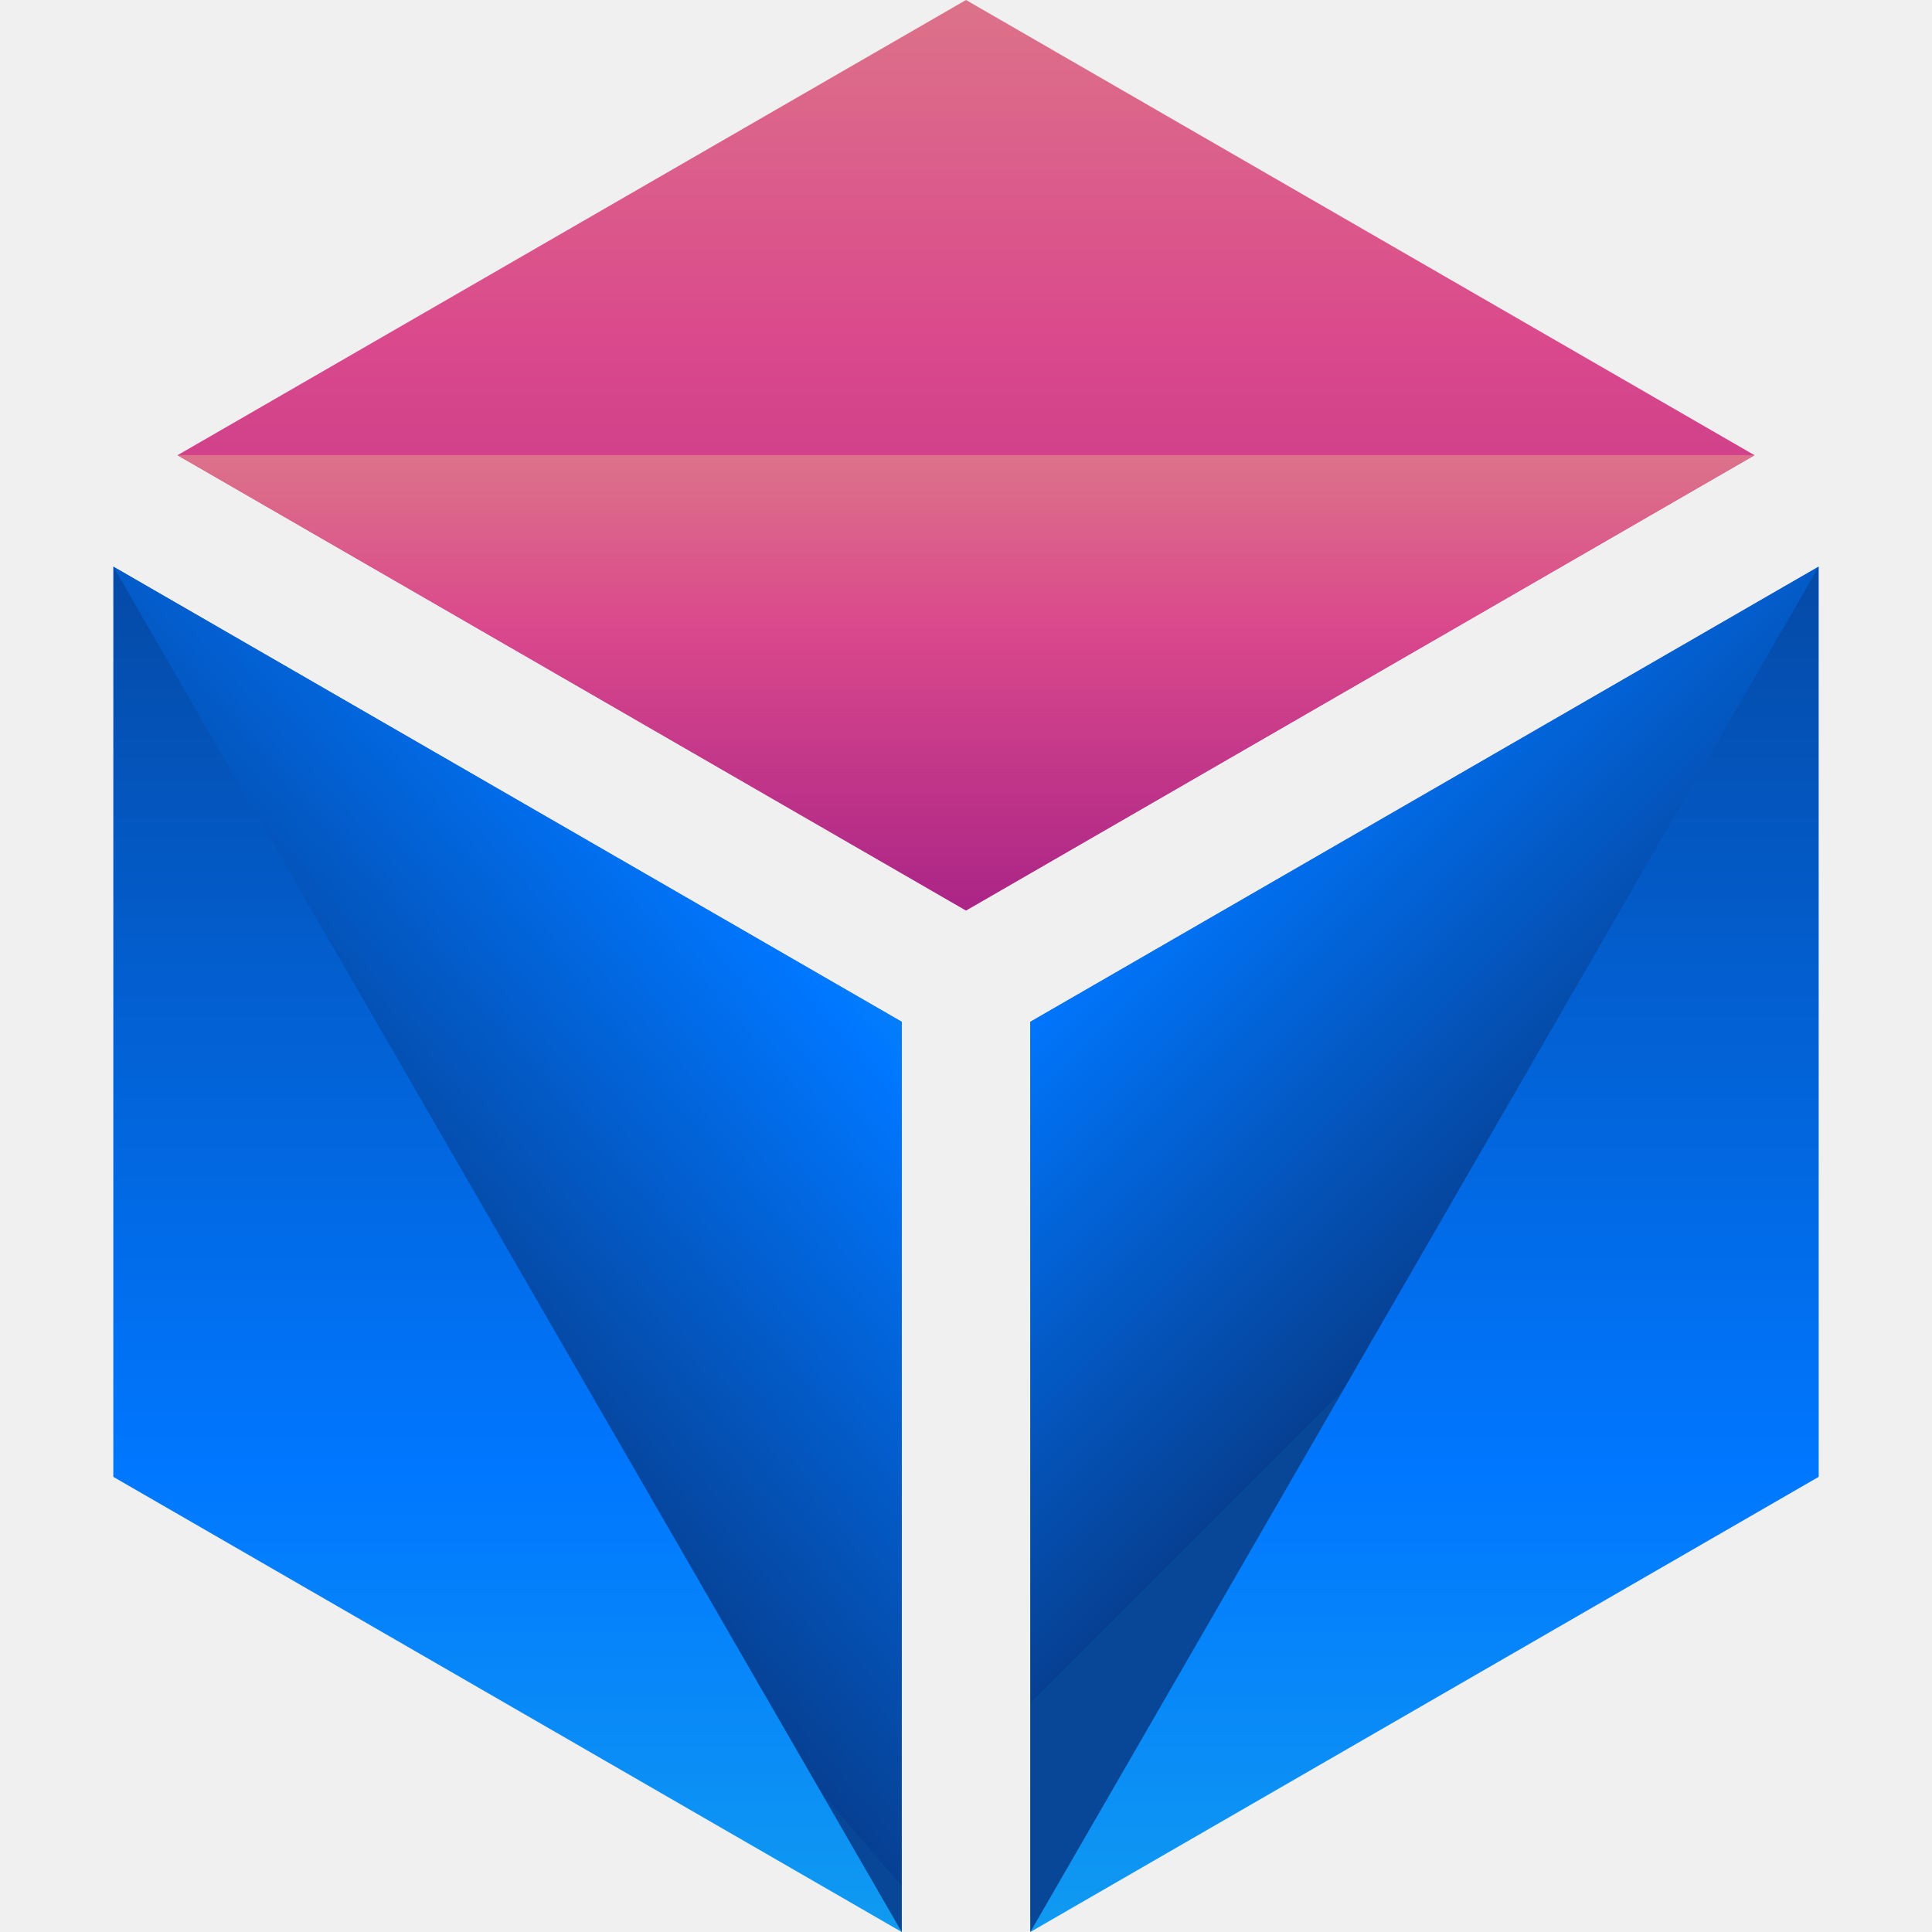
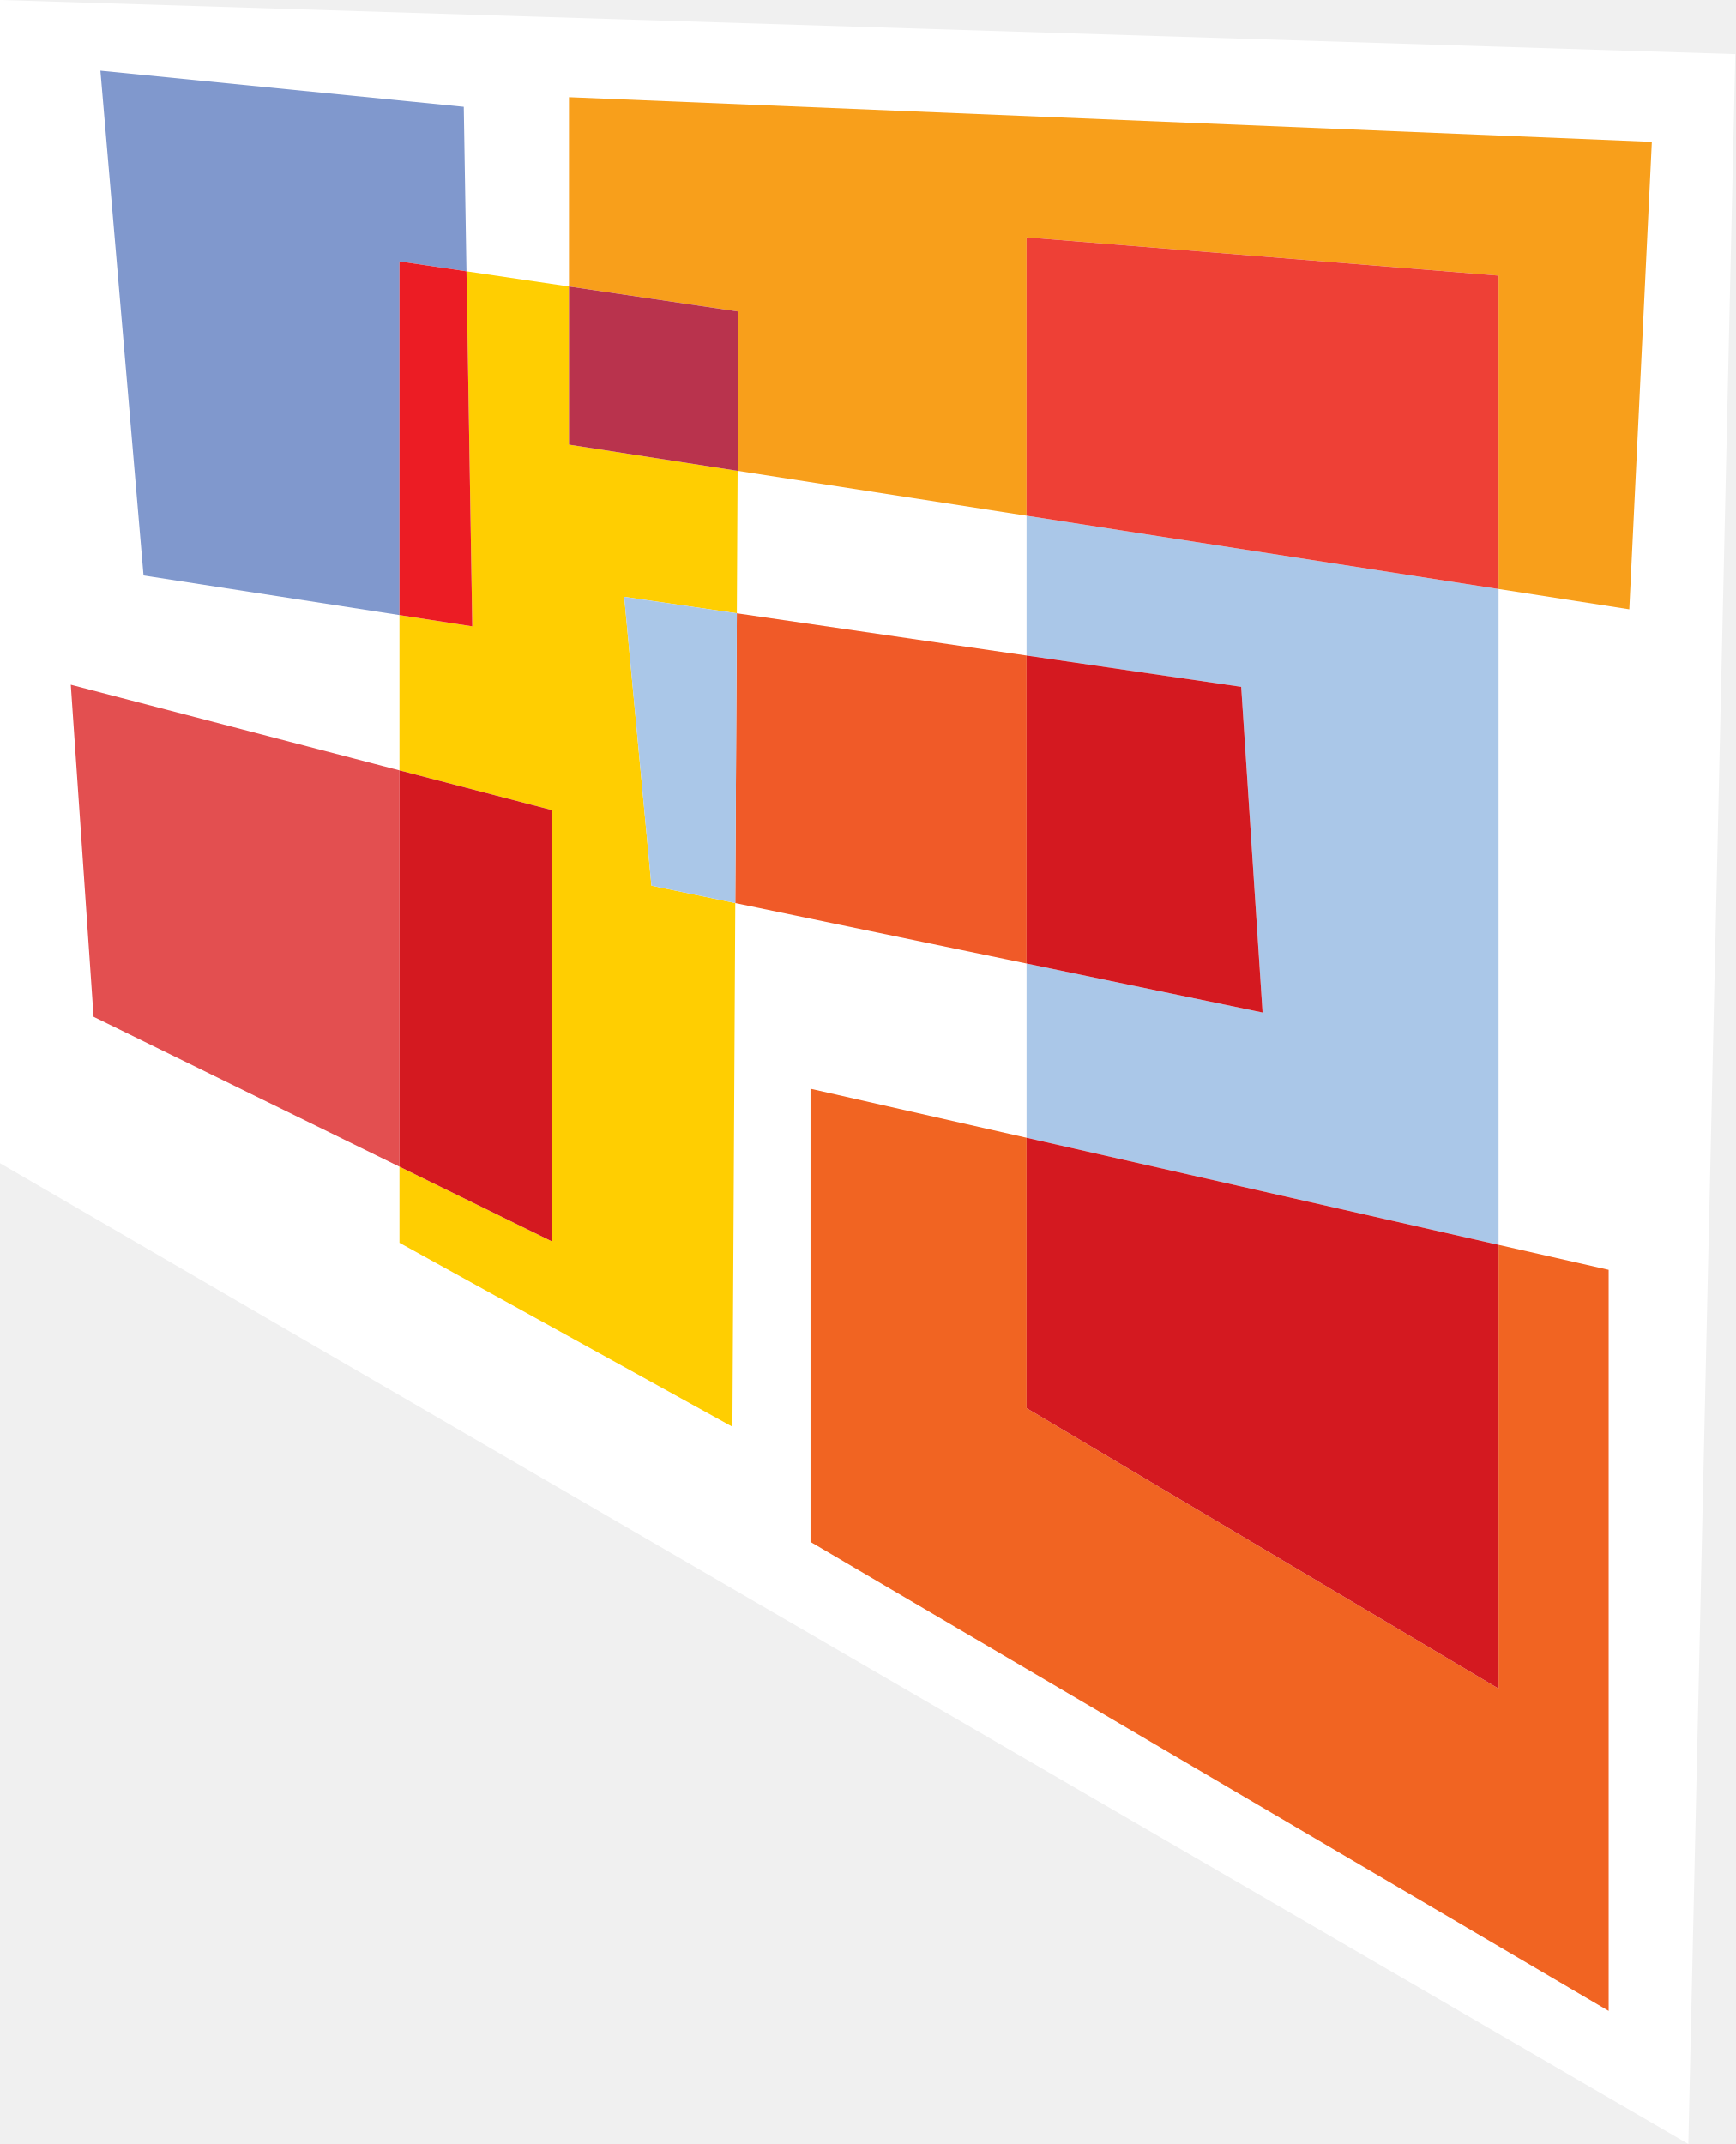
- <svg xmlns="http://www.w3.org/2000/svg" version="1.1" id="Layer_1" x="0px" y="0px" viewBox="0 0 504.123 504.123" style="enable-background:new 0 0 504.123 504.123;" xml:space="preserve">
-   <linearGradient id="SVGID_1_" gradientUnits="userSpaceOnUse" x1="0.971" y1="542.745" x2="0.971" y2="618.853" gradientTransform="matrix(7.8769 0 0 -7.8769 364.0537 4969.669)">
-     <stop offset="0" style="stop-color:#29D3DA" />
-     <stop offset="0.519" style="stop-color:#0077FF" />
-     <stop offset="0.999" style="stop-color:#064093" />
-     <stop offset="1" style="stop-color:#084698" />
-   </linearGradient>
-   <polygon style="fill:url(#SVGID_1_);" points="268.847,266.626 268.847,504.123 474.553,385.363 474.553,147.858 " />
-   <linearGradient id="SVGID_2_" gradientUnits="userSpaceOnUse" x1="-22.157" y1="612.657" x2="1.968" y2="588.532" gradientTransform="matrix(7.8769 0 0 -7.8769 364.0537 4969.669)">
-     <stop offset="0" style="stop-color:#29D3DA" />
-     <stop offset="0.519" style="stop-color:#0077FF" />
-     <stop offset="0.999" style="stop-color:#064093" />
-     <stop offset="1" style="stop-color:#084698" />
-   </linearGradient>
-   <polyline style="fill:url(#SVGID_2_);" points="474.553,147.858 268.847,266.626 268.847,504.123 " />
-   <linearGradient id="SVGID_3_" gradientUnits="userSpaceOnUse" x1="-14.217" y1="649.415" x2="-14.217" y2="592.185" gradientTransform="matrix(7.8769 0 0 -7.8769 364.0537 4969.669)">
-     <stop offset="0.012" style="stop-color:#E0B386" />
-     <stop offset="0.519" style="stop-color:#DA498C" />
-     <stop offset="1" style="stop-color:#961484" />
-   </linearGradient>
-   <polygon style="fill:url(#SVGID_3_);" points="457.783,118.76 252.062,0 46.356,118.76 46.356,118.8 252.062,237.568 457.783,118.8   " />
-   <linearGradient id="SVGID_4_" gradientUnits="userSpaceOnUse" x1="-14.217" y1="625.09" x2="-14.217" y2="596.47" gradientTransform="matrix(7.8769 0 0 -7.8769 364.0537 4969.669)">
-     <stop offset="0.012" style="stop-color:#E0B386" />
-     <stop offset="0.519" style="stop-color:#DA498C" />
-     <stop offset="1" style="stop-color:#961484" />
-   </linearGradient>
-   <polyline style="fill:url(#SVGID_4_);" points="46.356,118.76 46.356,118.8 252.062,237.568 457.783,118.8 457.783,118.76 " />
-   <linearGradient id="SVGID_5_" gradientUnits="userSpaceOnUse" x1="-29.405" y1="542.745" x2="-29.405" y2="618.853" gradientTransform="matrix(7.8769 0 0 -7.8769 364.0537 4969.669)">
-     <stop offset="0" style="stop-color:#29D3DA" />
-     <stop offset="0.519" style="stop-color:#0077FF" />
-     <stop offset="0.999" style="stop-color:#064093" />
-     <stop offset="1" style="stop-color:#084698" />
-   </linearGradient>
-   <polygon style="fill:url(#SVGID_5_);" points="235.292,266.626 29.57,147.858 29.57,385.363 235.292,504.123 " />
-   <linearGradient id="SVGID_6_" gradientUnits="userSpaceOnUse" x1="-5.108" y1="610.48" x2="-32.358" y2="586.983" gradientTransform="matrix(7.8769 0 0 -7.8769 364.0537 4969.669)">
-     <stop offset="0" style="stop-color:#29D3DA" />
-     <stop offset="0.519" style="stop-color:#0077FF" />
-     <stop offset="0.999" style="stop-color:#064093" />
-     <stop offset="1" style="stop-color:#084698" />
-   </linearGradient>
-   <polyline style="fill:url(#SVGID_6_);" points="235.292,504.123 235.292,266.626 29.57,147.858 " />
+ <svg xmlns="http://www.w3.org/2000/svg" version="1.1" id="Layer_1" x="0px" y="0px" width="174.543px" height="215.676px" viewBox="0 0 174.543 215.676" enable-background="new 0 0 174.543 215.676" xml:space="preserve">
  <g>
- </g>
-   <g>
- </g>
-   <g>
- </g>
-   <g>
- </g>
-   <g>
- </g>
-   <g>
- </g>
-   <g>
- </g>
-   <g>
- </g>
-   <g>
- </g>
-   <g>
- </g>
-   <g>
- </g>
-   <g>
- </g>
-   <g>
- </g>
-   <g>
- </g>
-   <g>
- </g>
+     <polygon fill="#FFFFFF" points="0,0 174.543,5.444 169.817,215.676 0,117.01  " />
+     <g>
+       <polygon fill="none" points="74.113,61.694 103.254,65.945 103.254,51.877 74.191,47.362   " />
+       <polygon fill="#8098CD" points="46.92,27.293 46.648,10.747 10.099,7.112 14.437,57.889 40.18,61.874 40.18,26.296   " />
+       <polygon fill="#AAC7E8" points="103.254,51.877 103.254,65.945 124.842,69.095 126.992,101.853 103.254,96.925 103.254,114.454     150.729,125.226 150.729,59.251   " />
+       <polygon fill="#F16422" points="103.254,141.652 103.254,114.454 81.522,109.523 81.522,155.11 161.803,202.29 161.803,127.738     150.729,125.226 150.729,169.867   " />
+       <polygon fill="#D41920" points="103.254,141.652 150.729,169.867 150.729,125.226 103.254,114.454   " />
+       <polygon fill="#E34F50" points="7.12,68.882 9.413,102.284 40.18,117.362 40.18,77.496   " />
+       <polygon fill="#F89F1B" points="74.191,47.362 103.254,51.877 103.254,23.878 150.729,27.726 150.729,59.251 163.878,61.293     166.146,14.269 57.229,9.78 57.229,28.819 74.279,31.341   " />
+       <polygon fill="#EE4036" points="103.254,23.878 103.254,51.877 150.729,59.251 150.729,27.726   " />
+       <polygon fill="#F05A28" points="74.113,61.694 73.956,90.843 103.254,96.925 103.254,65.945   " />
+       <polygon fill="#D41920" points="124.842,69.095 103.254,65.945 103.254,96.925 126.992,101.853   " />
+       <polygon fill="#FFCE01" points="62.785,60.042 74.113,61.694 74.191,47.362 57.229,44.728 57.229,28.819 46.92,27.293     47.504,63.008 40.18,61.874 40.18,77.496 55.484,81.484 55.484,124.863 40.18,117.362 40.18,125.02 73.669,143.524 73.956,90.843     65.521,89.092   " />
+       <polygon fill="#EC1C24" points="46.92,27.293 40.18,26.296 40.18,61.874 47.504,63.008   " />
+       <polygon fill="#D41920" points="55.484,81.484 40.18,77.496 40.18,117.362 55.484,124.863   " />
+       <polygon fill="#B9334D" points="74.191,47.362 74.279,31.341 57.229,28.819 57.229,44.728   " />
+       <polygon fill="#AAC7E8" points="62.785,60.042 65.521,89.092 73.956,90.843 74.113,61.694   " />
+     </g>
+   </g>
</svg>
